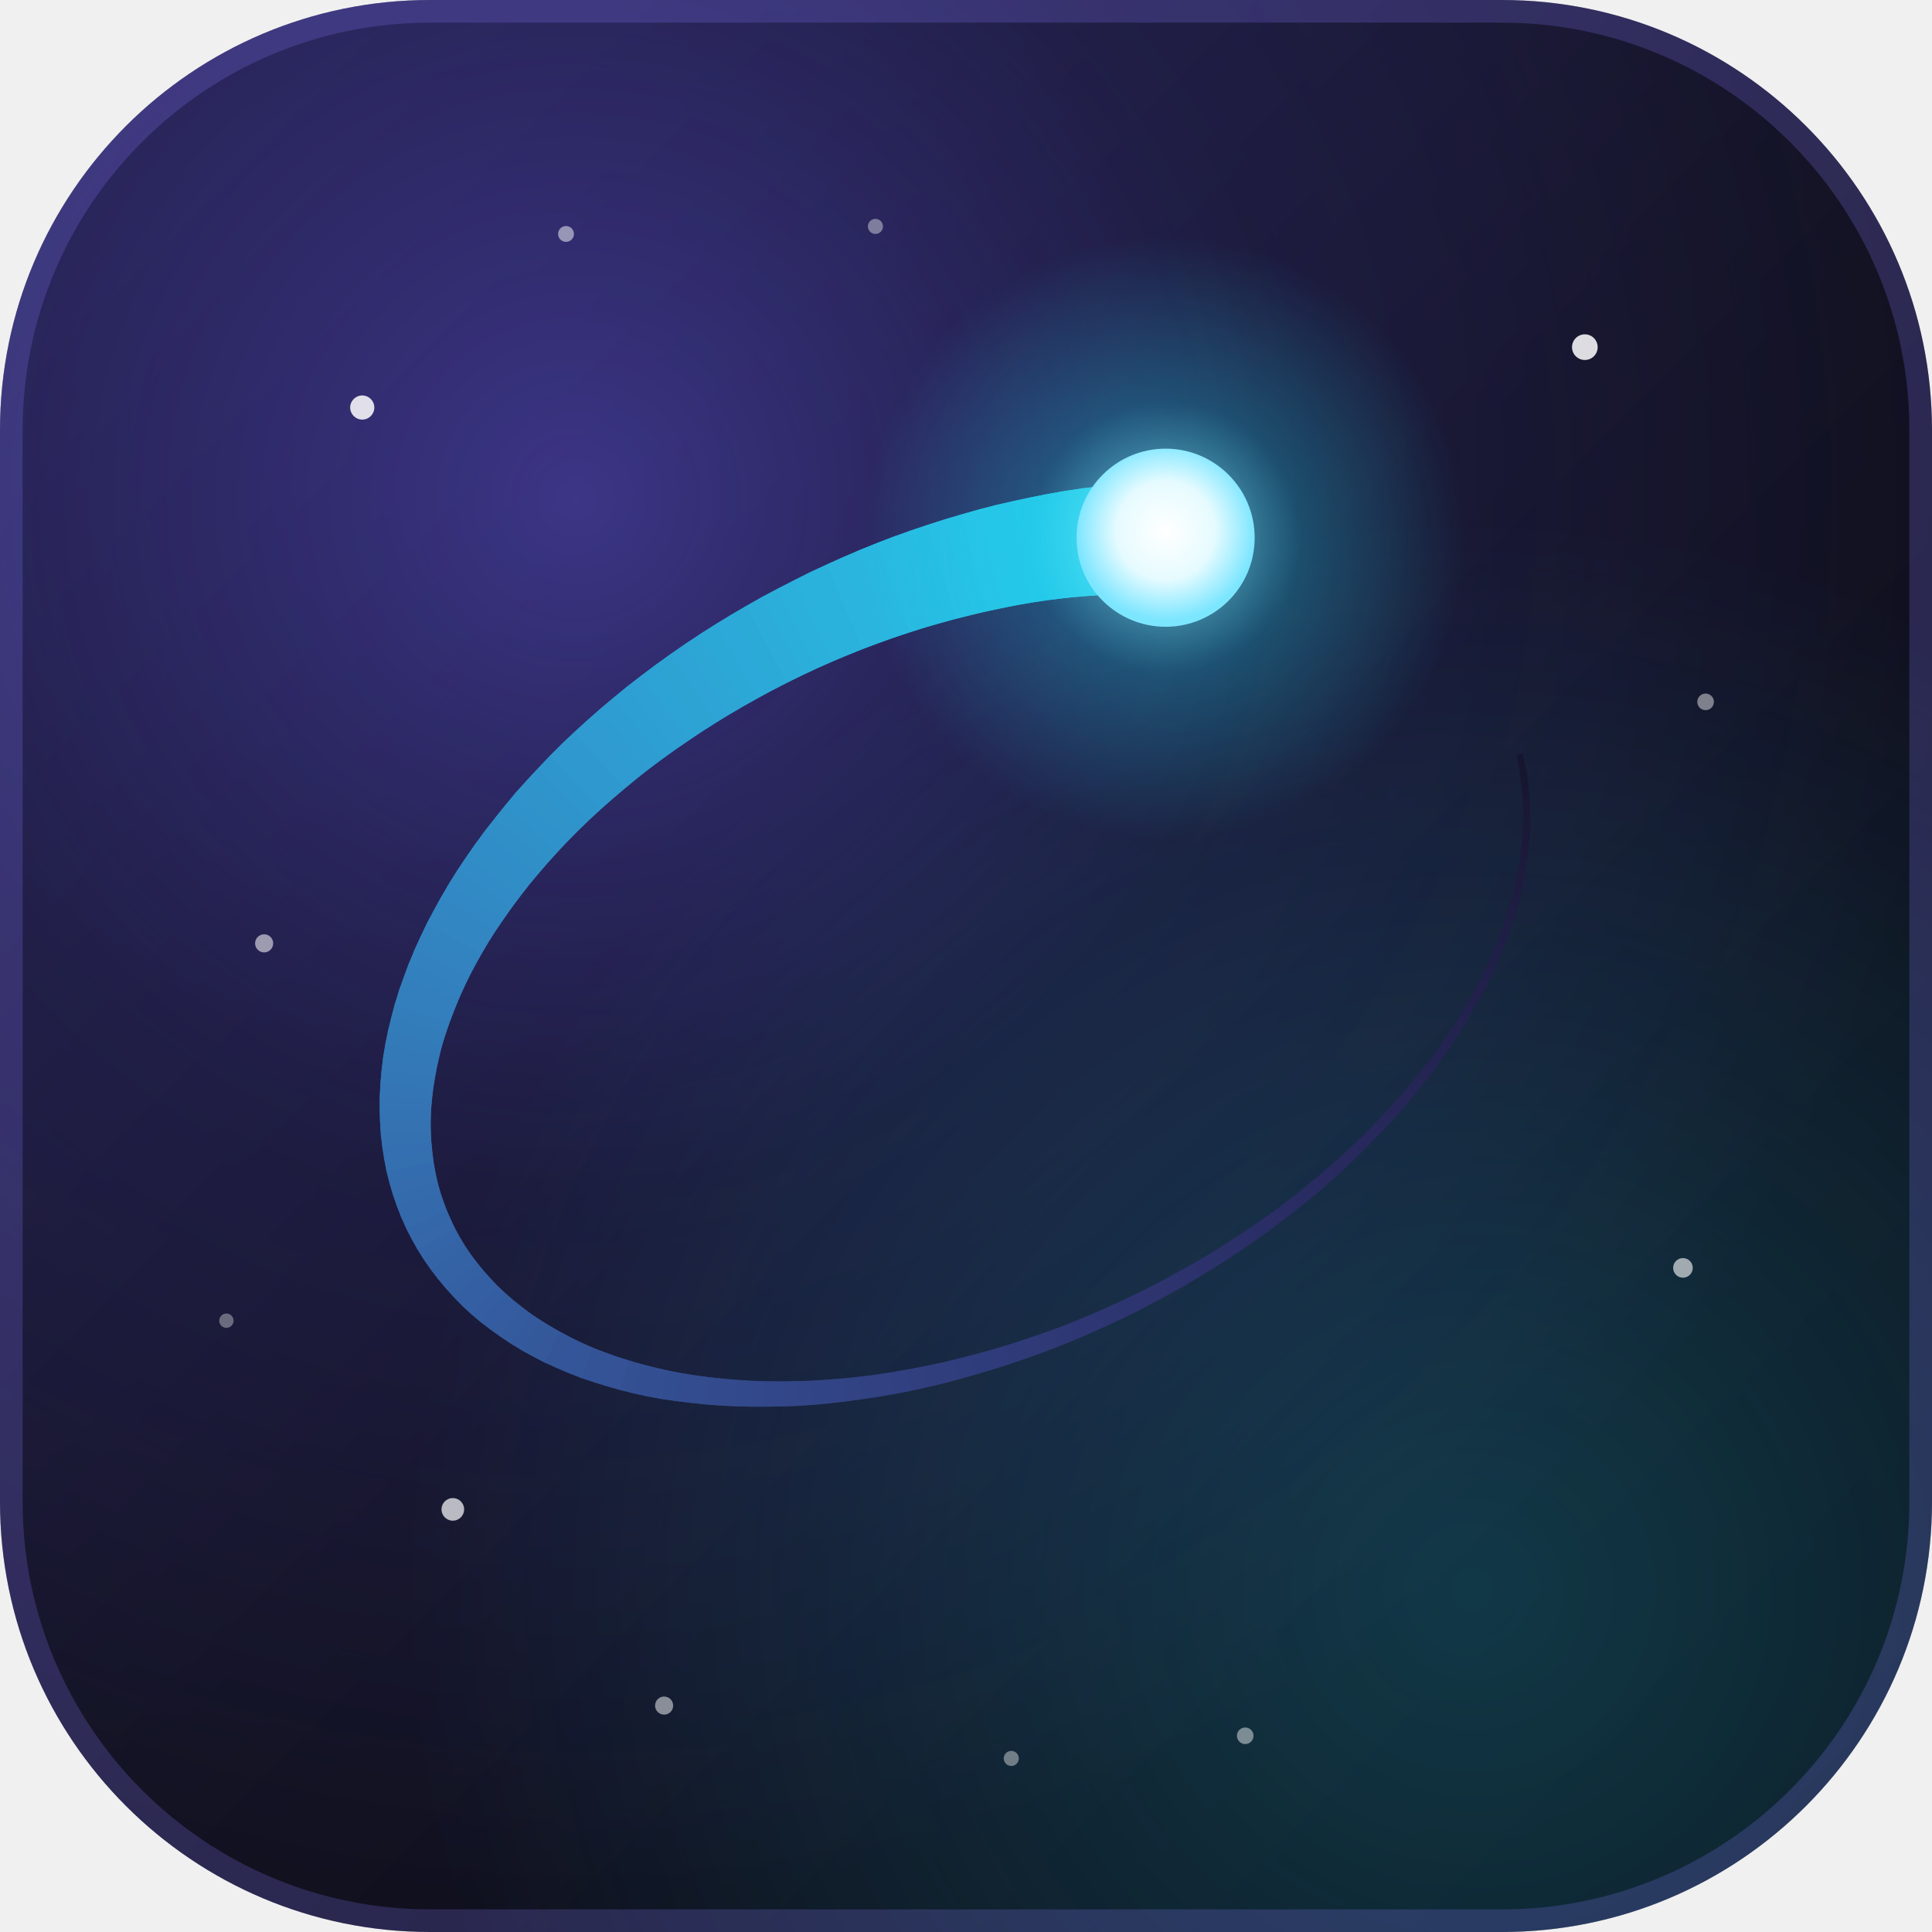
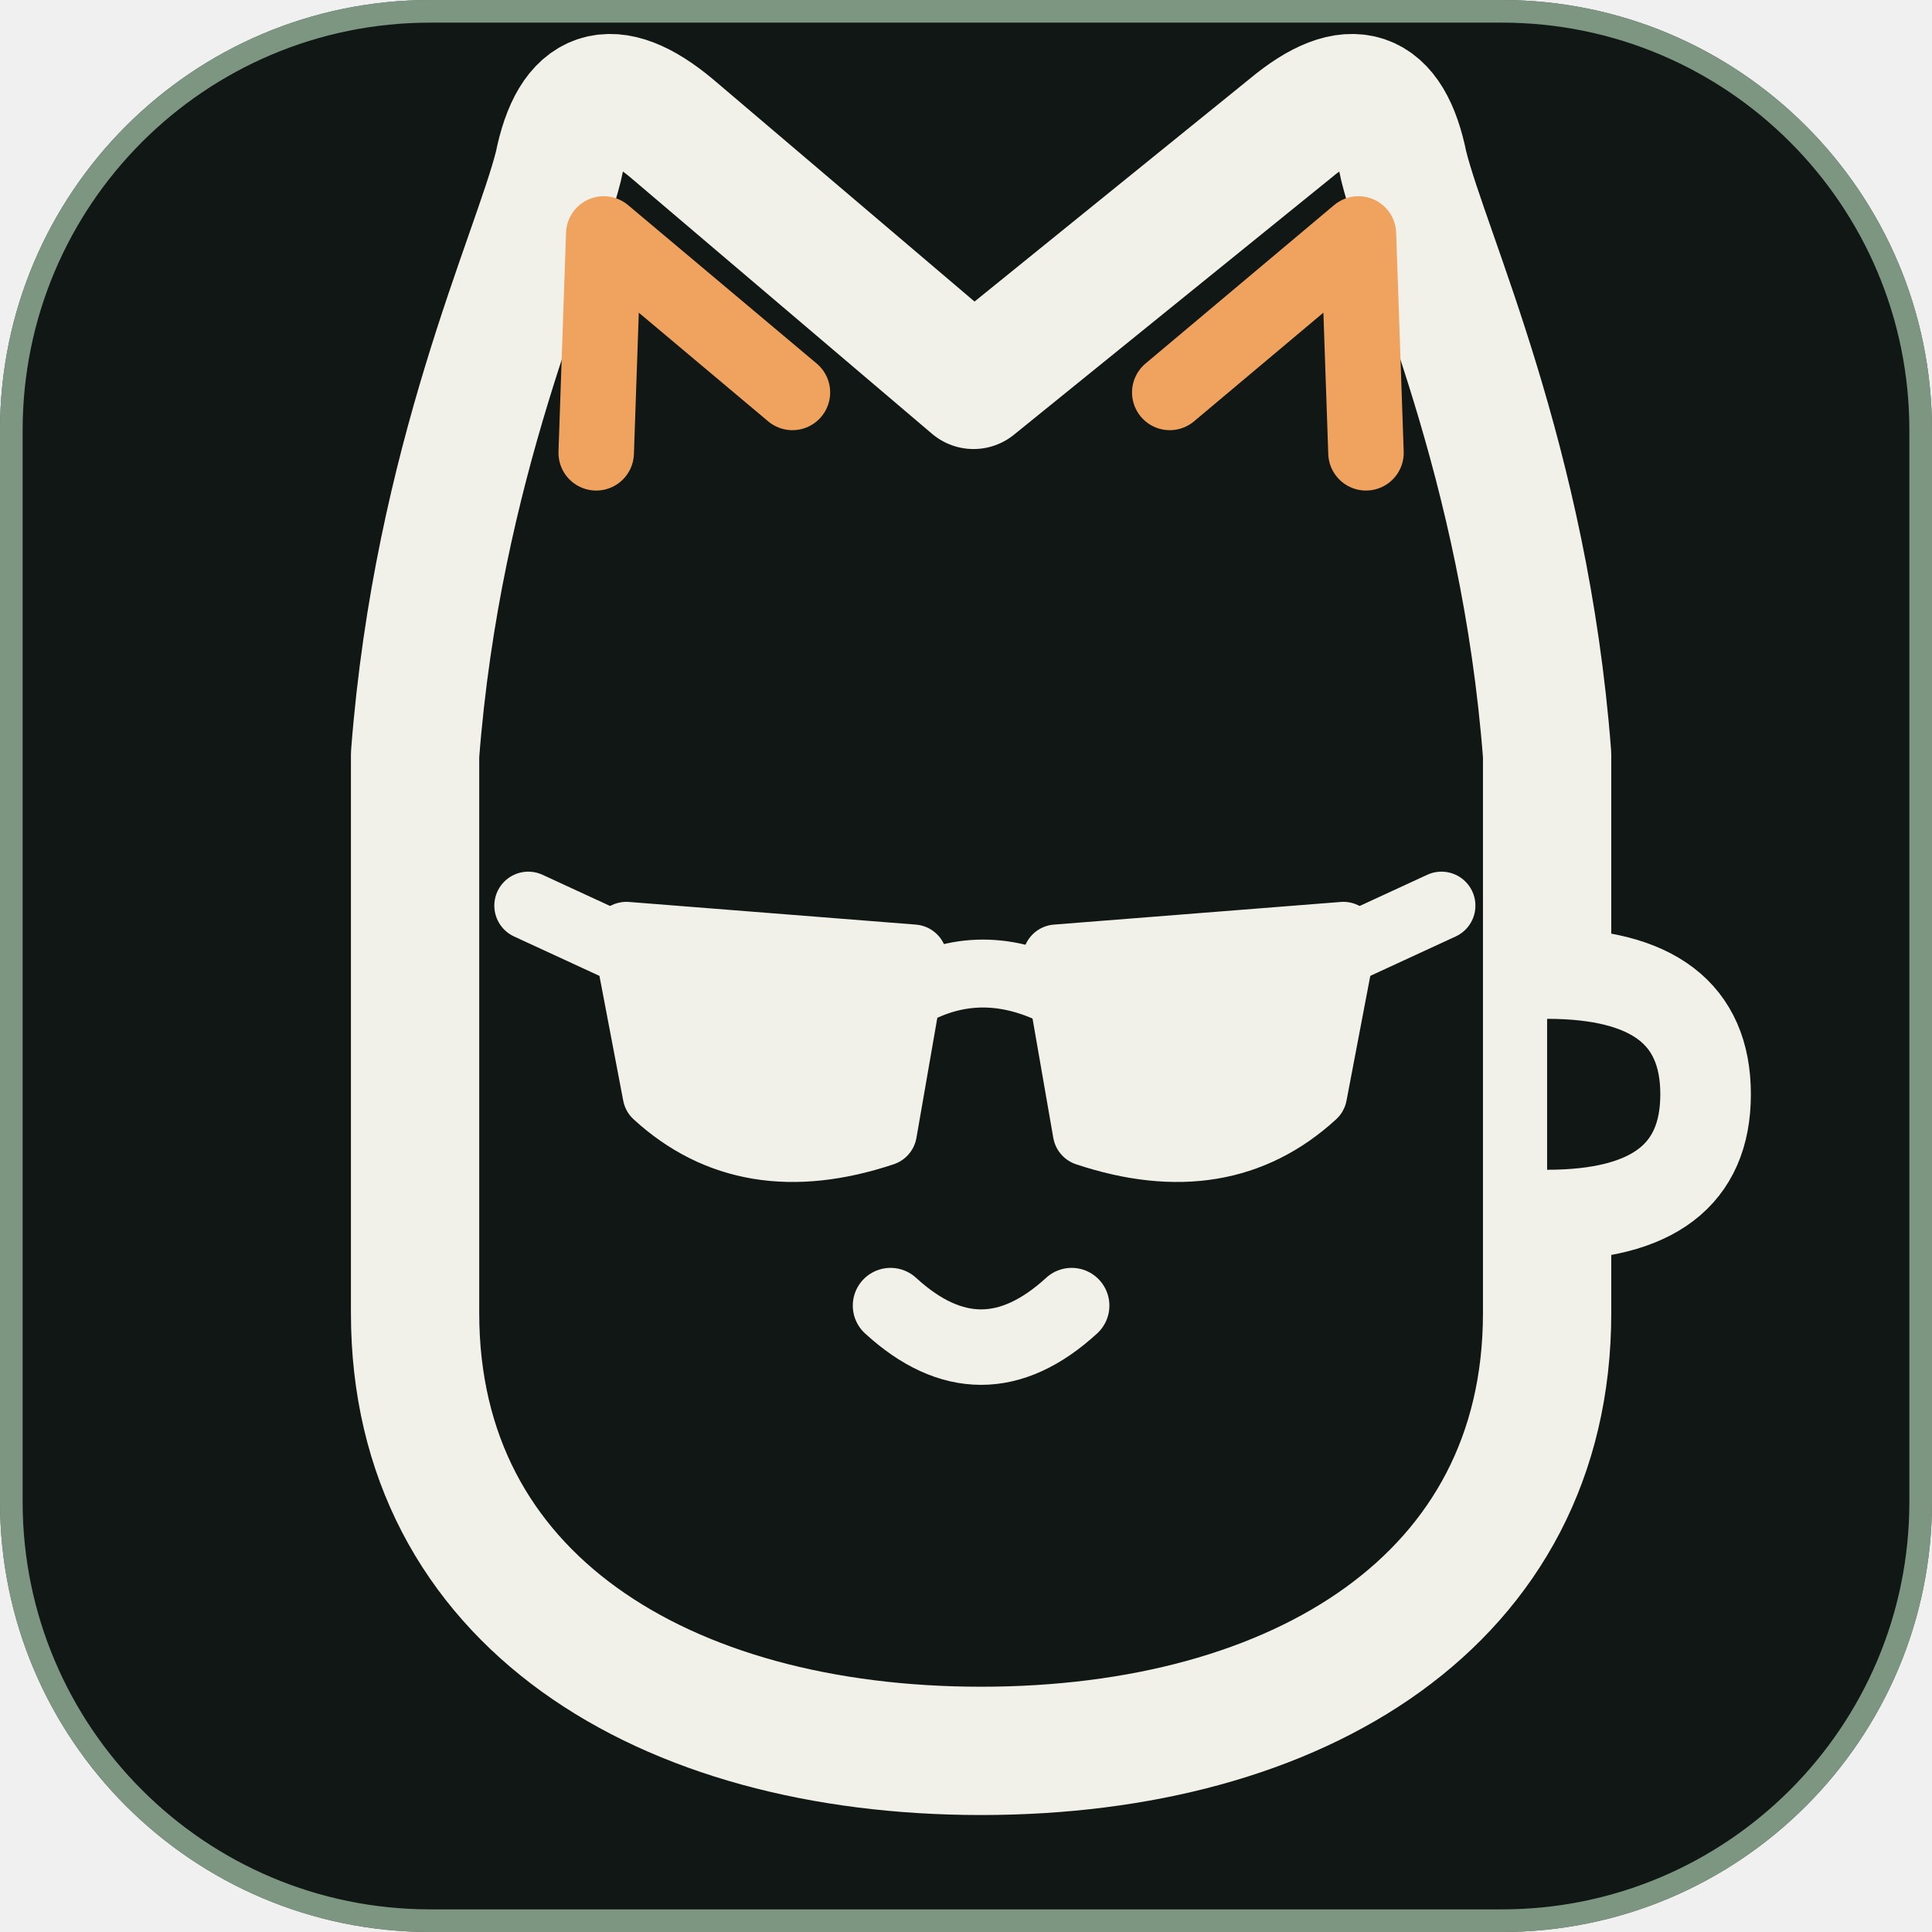
<svg xmlns="http://www.w3.org/2000/svg" width="64" height="64" viewBox="0 0 512 512">
  <defs>
-     <linearGradient id="space" x1="0" y1="0" x2="1" y2="1">
-       <stop offset="0" stop-color="#221f45" />
-       <stop offset="0.5" stop-color="#121222" />
-       <stop offset="1" stop-color="#090911" />
-     </linearGradient>
-     <radialGradient id="nebula" cx="0.3" cy="0.26" r="0.72">
-       <stop offset="0" stop-color="#6d5efc" stop-opacity="0.42" />
-       <stop offset="0.5" stop-color="#4c46c8" stop-opacity="0.14" />
-       <stop offset="1" stop-color="#6d5efc" stop-opacity="0" />
-     </radialGradient>
-     <radialGradient id="nebula2" cx="0.76" cy="0.82" r="0.55">
-       <stop offset="0" stop-color="#22d3ee" stop-opacity="0.22" />
-       <stop offset="1" stop-color="#22d3ee" stop-opacity="0" />
-     </radialGradient>
-     <radialGradient id="bloom" cx="0.5" cy="0.5" r="0.5">
-       <stop offset="0" stop-color="#a9f3ff" stop-opacity="0.85" />
-       <stop offset="0.45" stop-color="#22d3ee" stop-opacity="0.28" />
-       <stop offset="1" stop-color="#22d3ee" stop-opacity="0" />
-     </radialGradient>
-     <radialGradient id="core" cx="0.5" cy="0.46" r="0.5">
-       <stop offset="0" stop-color="#ffffff" />
-       <stop offset="0.55" stop-color="#e6fbff" />
-       <stop offset="1" stop-color="#7de6ff" />
-     </radialGradient>
    <clipPath id="squircle">
      <rect x="0" y="0" width="512" height="512" rx="114" ry="114" />
    </clipPath>
  </defs>
  <g clip-path="url(#squircle)">
-     <rect width="512" height="512" fill="url(#space)" />
-     <rect width="512" height="512" fill="url(#nebula)" />
-     <rect width="512" height="512" fill="url(#nebula2)" />
-     <circle cx="96" cy="108" r="3.2" fill="#ffffff" opacity="0.85" />
-     <circle cx="150" cy="62" r="2.1" fill="#ffffff" opacity="0.5" />
-     <circle cx="420" cy="92" r="3.4" fill="#ffffff" opacity="0.85" />
-     <circle cx="452" cy="186" r="2.2" fill="#ffffff" opacity="0.45" />
-     <circle cx="70" cy="250" r="2.4" fill="#ffffff" opacity="0.55" />
-     <circle cx="446" cy="336" r="2.6" fill="#ffffff" opacity="0.6" />
-     <circle cx="120" cy="400" r="3" fill="#ffffff" opacity="0.7" />
-     <circle cx="330" cy="460" r="2.2" fill="#ffffff" opacity="0.45" />
-     <circle cx="232" cy="60" r="2" fill="#ffffff" opacity="0.4" />
-     <circle cx="60" cy="350" r="1.9" fill="#ffffff" opacity="0.35" />
-     <circle cx="268" cy="466" r="2" fill="#ffffff" opacity="0.4" />
-     <circle cx="176" cy="452" r="2.4" fill="#ffffff" opacity="0.5" />
-     <g fill="none">
-       <path d="M401.9 200.1L403.0 205.9L404.7 205.6L403.6 199.7Z" fill="#16152e" />
-       <path d="M402.5 203.0L403.3 208.8L405.1 208.6L404.2 202.6Z" fill="#171630" />
-       <path d="M403.0 205.9L403.6 211.8L405.4 211.7L404.7 205.6Z" fill="#171631" />
-       <path d="M403.3 208.8L403.7 214.8L405.5 214.8L405.1 208.6Z" fill="#181733" />
-       <path d="M403.6 211.8L403.7 217.9L405.5 217.9L405.4 211.7Z" fill="#191835" />
-       <path d="M403.7 214.8L403.6 221.0L405.4 221.1L405.5 214.8Z" fill="#191837" />
-       <path d="M403.7 217.9L403.3 224.1L405.2 224.3L405.5 217.9Z" fill="#1a1938" />
-       <path d="M403.6 221.0L402.9 227.2L404.8 227.5L405.4 221.1Z" fill="#1b193a" />
-       <path d="M403.3 224.1L402.4 230.4L404.3 230.7L405.2 224.3Z" fill="#1b1a3b" />
-       <path d="M402.9 227.2L401.8 233.6L403.7 234.0L404.8 227.5Z" fill="#1c1b3d" />
-       <path d="M402.4 230.4L401.0 236.8L402.9 237.3L404.3 230.7Z" fill="#1d1b3e" />
-       <path d="M401.8 233.6L400.1 240.0L402.0 240.6L403.7 234.0Z" fill="#1d1c40" />
-       <path d="M401.0 236.8L399.1 243.3L401.1 243.9L402.9 237.3Z" fill="#1e1c41" />
-       <path d="M400.1 240.0L398.0 246.5L399.9 247.2L402.0 240.6Z" fill="#1e1d43" />
-       <path d="M399.1 243.3L396.8 249.8L398.7 250.5L401.1 243.9Z" fill="#1f1e44" />
-       <path d="M398.0 246.5L395.4 253.0L397.3 253.9L399.9 247.2Z" fill="#1f1e46" />
-       <path d="M396.8 249.8L393.9 256.3L395.9 257.2L398.7 250.5Z" fill="#201f47" />
-       <path d="M395.4 253.0L392.3 259.6L394.3 260.5L397.3 253.9Z" fill="#201f48" />
-       <path d="M393.9 256.3L390.6 262.8L392.6 263.9L395.9 257.2Z" fill="#21204a" />
-       <path d="M392.3 259.6L388.8 266.1L390.7 267.2L394.3 260.5Z" fill="#22214b" />
-       <path d="M390.6 262.8L386.8 269.3L388.8 270.5L392.6 263.9Z" fill="#22214c" />
-       <path d="M388.8 266.1L384.8 272.6L386.8 273.8L390.7 267.2Z" fill="#22224e" />
-       <path d="M386.8 269.3L382.6 275.8L384.6 277.1L388.8 270.5Z" fill="#23234f" />
-       <path d="M384.8 272.6L380.3 279.0L382.3 280.4L386.8 273.8Z" fill="#232350" />
-       <path d="M382.6 275.8L378.0 282.1L380.0 283.7L384.6 277.1Z" fill="#242452" />
-       <path d="M380.3 279.0L375.5 285.3L377.5 286.9L382.3 280.4Z" fill="#242453" />
-       <path d="M378.0 282.1L372.9 288.4L374.9 290.1L380.0 283.7Z" fill="#252554" />
-       <path d="M375.5 285.3L370.2 291.5L372.2 293.3L377.5 286.9Z" fill="#252656" />
-       <path d="M372.9 288.4L367.4 294.6L369.4 296.4L374.9 290.1Z" fill="#262657" />
-       <path d="M370.2 291.5L364.5 297.6L366.6 299.6L372.2 293.3Z" fill="#262758" />
-       <path d="M367.4 294.6L361.6 300.6L363.6 302.6L369.4 296.4Z" fill="#26285a" />
-       <path d="M364.5 297.6L358.5 303.6L360.5 305.7L366.6 299.6Z" fill="#27285b" />
-       <path d="M361.6 300.6L355.4 306.5L357.4 308.7L363.6 302.6Z" fill="#27295c" />
-       <path d="M358.5 303.6L352.1 309.4L354.2 311.7L360.5 305.7Z" fill="#282a5d" />
-       <path d="M355.4 306.5L348.8 312.2L350.9 314.6L357.4 308.7Z" fill="#282a5e" />
-       <path d="M352.1 309.4L345.4 315.0L347.5 317.4L354.2 311.7Z" fill="#292b60" />
-       <path d="M348.8 312.2L342.0 317.7L344.0 320.3L350.9 314.6Z" fill="#292c61" />
-       <path d="M345.4 315.0L338.4 320.4L340.4 323.0L347.5 317.4Z" fill="#292c62" />
-       <path d="M342.0 317.7L334.8 323.0L336.8 325.8L344.0 320.3Z" fill="#2a2d63" />
-       <path d="M338.4 320.4L331.2 325.5L333.1 328.4L340.4 323.0Z" fill="#2a2e65" />
-       <path d="M334.8 323.0L327.4 328.0L329.4 331.0L336.8 325.8Z" fill="#2a2e66" />
-       <path d="M331.2 325.5L323.6 330.5L325.6 333.5L333.1 328.4Z" fill="#2b2f67" />
-       <path d="M327.4 328.0L319.8 332.8L321.7 336.0L329.4 331.0Z" fill="#2b3068" />
-       <path d="M323.6 330.5L315.8 335.1L317.8 338.4L325.6 333.5Z" fill="#2b3169" />
-       <path d="M319.8 332.8L311.9 337.3L313.8 340.8L321.7 336.0Z" fill="#2c316b" />
-       <path d="M315.8 335.1L307.9 339.5L309.8 343.0L317.8 338.4Z" fill="#2c326c" />
-       <path d="M311.9 337.3L303.8 341.6L305.7 345.2L313.8 340.8Z" fill="#2c336d" />
-       <path d="M307.9 339.5L299.7 343.6L301.6 347.4L309.8 343.0Z" fill="#2d346e" />
-       <path d="M303.8 341.6L295.6 345.5L297.4 349.4L305.7 345.2Z" fill="#2d346f" />
-       <path d="M299.7 343.6L291.5 347.4L293.2 351.4L301.6 347.4Z" fill="#2d3570" />
-       <path d="M295.6 345.5L287.3 349.2L289.0 353.3L297.4 349.4Z" fill="#2d3671" />
-       <path d="M291.5 347.4L283.1 350.9L284.8 355.1L293.2 351.4Z" fill="#2e3673" />
-       <path d="M287.3 349.2L278.8 352.5L280.5 356.8L289.0 353.3Z" fill="#2e3774" />
-       <path d="M283.1 350.9L274.6 354.0L276.2 358.5L284.8 355.1Z" fill="#2e3875" />
-       <path d="M278.8 352.5L270.3 355.4L271.9 360.0L280.5 356.8Z" fill="#2f3976" />
-       <path d="M274.6 354.0L266.0 356.8L267.5 361.5L276.2 358.5Z" fill="#2f3a77" />
-       <path d="M270.3 355.4L261.7 358.1L263.2 362.9L271.9 360.0Z" fill="#2f3a78" />
-       <path d="M266.0 356.8L257.4 359.2L258.8 364.2L267.5 361.5Z" fill="#2f3b7a" />
-       <path d="M261.7 358.1L253.2 360.3L254.5 365.4L263.2 362.9Z" fill="#2f3c7b" />
-       <path d="M257.4 359.2L248.9 361.3L250.1 366.6L258.8 364.2Z" fill="#303d7c" />
-       <path d="M253.2 360.3L244.6 362.2L245.8 367.6L254.5 365.4Z" fill="#303e7d" />
-       <path d="M248.9 361.3L240.3 363.0L241.4 368.6L250.1 366.6Z" fill="#303e7e" />
-       <path d="M244.6 362.2L236.1 363.7L237.1 369.4L245.8 367.6Z" fill="#313f7f" />
-       <path d="M240.3 363.0L231.9 364.4L232.7 370.2L241.4 368.6Z" fill="#304080" />
-       <path d="M236.1 363.7L227.7 364.9L228.4 370.8L237.1 369.4Z" fill="#314181" />
-       <path d="M231.9 364.4L223.5 365.3L224.1 371.4L232.7 370.2Z" fill="#314282" />
-       <path d="M227.7 364.9L219.3 365.7L219.9 371.9L228.4 370.8Z" fill="#314383" />
-       <path d="M223.5 365.3L215.2 365.9L215.6 372.3L224.1 371.4Z" fill="#324485" />
-       <path d="M219.3 365.7L211.1 366.1L211.4 372.6L219.9 371.9Z" fill="#314586" />
-       <path d="M215.2 365.9L207.1 366.1L207.2 372.7L215.6 372.3Z" fill="#324587" />
-       <path d="M211.1 366.1L203.1 366.1L203.1 372.8L211.4 372.6Z" fill="#324688" />
-       <path d="M207.1 366.1L199.2 366.0L199.0 372.8L207.2 372.7Z" fill="#324789" />
-       <path d="M203.1 366.1L195.3 365.7L194.9 372.7L203.1 372.8Z" fill="#32488a" />
-       <path d="M199.2 366.0L191.5 365.4L190.9 372.5L199.0 372.8Z" fill="#32498b" />
-       <path d="M195.3 365.7L187.7 365.0L187.0 372.2L194.9 372.7Z" fill="#334a8c" />
-       <path d="M191.5 365.4L184.0 364.5L183.1 371.8L190.9 372.5Z" fill="#334b8d" />
-       <path d="M187.7 365.0L180.4 363.9L179.2 371.3L187.0 372.2Z" fill="#334c8e" />
-       <path d="M184.0 364.5L176.8 363.2L175.4 370.8L183.1 371.8Z" fill="#334c8f" />
-       <path d="M180.4 363.9L173.3 362.4L171.7 370.1L179.2 371.3Z" fill="#334e90" />
-       <path d="M176.8 363.2L169.9 361.5L168.0 369.3L175.4 370.8Z" fill="#334f91" />
-       <path d="M173.3 362.4L166.6 360.6L164.4 368.4L171.7 370.1Z" fill="#334f92" />
-       <path d="M169.9 361.5L163.4 359.5L160.9 367.4L168.0 369.3Z" fill="#335093" />
-       <path d="M166.6 360.6L160.2 358.4L157.4 366.3L164.4 368.4Z" fill="#345295" />
-       <path d="M163.4 359.5L157.1 357.2L154.0 365.2L160.9 367.4Z" fill="#345296" />
-       <path d="M160.2 358.4L154.1 355.9L150.7 363.9L157.4 366.3Z" fill="#345397" />
-       <path d="M157.1 357.2L151.3 354.5L147.5 362.5L154.0 365.2Z" fill="#345598" />
-       <path d="M154.1 355.9L148.5 353.0L144.3 361.1L150.7 363.9Z" fill="#345599" />
-       <path d="M151.3 354.5L145.8 351.5L141.3 359.5L147.5 362.5Z" fill="#345699" />
-       <path d="M148.5 353.0L143.2 349.9L138.3 357.9L144.3 361.1Z" fill="#34589a" />
-       <path d="M145.8 351.5L140.7 348.2L135.4 356.1L141.3 359.5Z" fill="#34599b" />
-       <path d="M143.2 349.9L138.3 346.5L132.7 354.3L138.3 357.9Z" fill="#34599d" />
-       <path d="M140.7 348.2L136.1 344.6L130.0 352.4L135.4 356.1Z" fill="#345b9e" />
-       <path d="M138.3 346.5L133.9 342.8L127.4 350.4L132.7 354.3Z" fill="#345c9f" />
-       <path d="M136.1 344.6L131.8 340.8L124.9 348.3L130.0 352.4Z" fill="#345ca0" />
-       <path d="M133.9 342.8L129.9 338.8L122.5 346.1L127.4 350.4Z" fill="#345ea1" />
-       <path d="M131.8 340.8L128.1 336.7L120.3 343.8L124.9 348.3Z" fill="#345fa2" />
-       <path d="M129.9 338.8L126.3 334.6L118.1 341.4L122.5 346.1Z" fill="#3460a3" />
-       <path d="M128.1 336.7L124.7 332.4L116.1 339.0L120.3 343.8Z" fill="#3461a4" />
-       <path d="M126.3 334.6L123.2 330.2L114.1 336.4L118.1 341.4Z" fill="#3562a5" />
-       <path d="M124.7 332.4L121.8 327.9L112.3 333.8L116.1 339.0Z" fill="#3463a5" />
-       <path d="M123.2 330.2L120.6 325.6L110.6 331.1L114.1 336.4Z" fill="#3564a6" />
-       <path d="M121.8 327.9L119.4 323.2L109.1 328.4L112.3 333.8Z" fill="#3465a8" />
-       <path d="M120.6 325.6L118.4 320.8L107.6 325.5L110.6 331.1Z" fill="#3567a9" />
-       <path d="M119.4 323.2L117.4 318.3L106.3 322.6L109.1 328.4Z" fill="#3467aa" />
-       <path d="M118.4 320.8L116.6 315.8L105.2 319.7L107.6 325.5Z" fill="#3469ab" />
-       <path d="M117.4 318.3L115.9 313.2L104.1 316.6L106.3 322.6Z" fill="#346aac" />
-       <path d="M116.6 315.8L115.3 310.6L103.2 313.5L105.2 319.7Z" fill="#346bad" />
-       <path d="M115.9 313.2L114.9 308.0L102.4 310.4L104.1 316.6Z" fill="#346cae" />
-       <path d="M115.3 310.6L114.5 305.3L101.8 307.2L103.2 313.5Z" fill="#346daf" />
-       <path d="M114.9 308.0L114.3 302.6L101.3 303.9L102.4 310.4Z" fill="#346fb0" />
-       <path d="M114.5 305.3L114.1 299.8L100.9 300.7L101.8 307.2Z" fill="#346fb1" />
-       <path d="M114.3 302.6L114.1 297.1L100.7 297.3L101.3 303.9Z" fill="#3471b1" />
-       <path d="M114.1 299.8L114.2 294.2L100.6 294.0L100.9 300.7Z" fill="#3472b2" />
-       <path d="M114.1 297.1L114.4 291.4L100.6 290.6L100.7 297.3Z" fill="#3473b3" />
-       <path d="M114.2 294.2L114.8 288.5L100.8 287.1L100.6 294.0Z" fill="#3474b4" />
-       <path d="M114.4 291.4L115.2 285.6L101.1 283.7L100.6 290.6Z" fill="#3475b5" />
-       <path d="M114.8 288.5L115.8 282.7L101.5 280.2L100.8 287.1Z" fill="#3377b6" />
-       <path d="M115.2 285.6L116.4 279.7L102.1 276.7L101.1 283.7Z" fill="#3478b7" />
-       <path d="M115.8 282.7L117.2 276.8L102.8 273.2L101.5 280.2Z" fill="#3379b8" />
-       <path d="M116.4 279.7L118.1 273.8L103.7 269.6L102.1 276.7Z" fill="#337ab9" />
-       <path d="M117.2 276.8L119.2 270.8L104.6 266.1L102.8 273.2Z" fill="#337cba" />
-       <path d="M118.1 273.8L120.3 267.8L105.7 262.5L103.7 269.6Z" fill="#337dbb" />
-       <path d="M119.2 270.8L121.6 264.7L107.0 259.0L104.6 266.1Z" fill="#337ebc" />
-       <path d="M120.3 267.8L122.9 261.7L108.3 255.4L105.7 262.5Z" fill="#337fbd" />
-       <path d="M121.6 264.7L124.4 258.6L109.8 251.8L107.0 259.0Z" fill="#3281be" />
-       <path d="M122.9 261.7L126.0 255.6L111.4 248.3L108.3 255.4Z" fill="#3382bf" />
-       <path d="M124.4 258.6L127.7 252.6L113.1 244.7L109.8 251.8Z" fill="#3283c0" />
-       <path d="M126.0 255.6L129.5 249.5L115.0 241.2L111.4 248.3Z" fill="#3284c1" />
-       <path d="M127.7 252.6L131.4 246.5L116.9 237.7L113.1 244.7Z" fill="#3286c2" />
-       <path d="M129.5 249.5L133.5 243.5L119.0 234.1L115.0 241.2Z" fill="#3287c3" />
-       <path d="M131.4 246.5L135.6 240.5L121.2 230.6L116.9 237.7Z" fill="#3188c4" />
-       <path d="M133.5 243.5L137.8 237.5L123.5 227.2L119.0 234.1Z" fill="#328ac5" />
-       <path d="M135.6 240.5L140.2 234.5L125.9 223.7L121.2 230.6Z" fill="#318bc6" />
-       <path d="M137.8 237.5L142.6 231.5L128.4 220.3L123.5 227.2Z" fill="#318dc6" />
-       <path d="M140.2 234.5L145.2 228.6L131.1 216.9L125.9 223.7Z" fill="#318dc7" />
-       <path d="M142.6 231.5L147.8 225.7L133.8 213.5L128.4 220.3Z" fill="#318fc8" />
-       <path d="M145.2 228.6L150.5 222.8L136.6 210.1L131.1 216.9Z" fill="#3091c9" />
-       <path d="M147.8 225.7L153.3 220.0L139.6 206.8L133.8 213.5Z" fill="#3092ca" />
-       <path d="M150.5 222.8L156.2 217.2L142.6 203.6L136.6 210.1Z" fill="#3094cb" />
-       <path d="M153.3 220.0L159.2 214.4L145.7 200.3L139.6 206.8Z" fill="#3094cc" />
-       <path d="M156.2 217.2L162.3 211.7L148.9 197.1L142.6 203.6Z" fill="#2f96cd" />
-       <path d="M159.2 214.4L165.5 209.0L152.2 194.0L145.7 200.3Z" fill="#2f98ce" />
-       <path d="M162.3 211.7L168.7 206.3L155.6 190.9L148.9 197.1Z" fill="#2f99cf" />
-       <path d="M165.5 209.0L172.0 203.7L159.1 187.8L152.2 194.0Z" fill="#2f9bd0" />
-       <path d="M168.7 206.3L175.4 201.2L162.6 184.9L155.6 190.9Z" fill="#2e9cd0" />
-       <path d="M172.0 203.7L178.9 198.7L166.2 181.9L159.1 187.8Z" fill="#2e9dd1" />
-       <path d="M175.4 201.2L182.4 196.2L170.0 179.0L162.6 184.9Z" fill="#2e9fd2" />
-       <path d="M178.9 198.7L186.0 193.9L173.7 176.2L166.2 181.9Z" fill="#2ea0d3" />
-       <path d="M182.4 196.2L189.6 191.5L177.6 173.4L170.0 179.0Z" fill="#2da2d4" />
-       <path d="M186.0 193.9L193.3 189.3L181.5 170.7L173.7 176.2Z" fill="#2da3d4" />
-       <path d="M189.6 191.5L197.1 187.1L185.4 168.1L177.6 173.4Z" fill="#2da4d5" />
-       <path d="M193.3 189.3L200.9 184.9L189.5 165.5L181.5 170.7Z" fill="#2da6d6" />
-       <path d="M197.1 187.1L204.7 182.9L193.6 163.0L185.4 168.1Z" fill="#2ca8d7" />
-       <path d="M200.9 184.9L208.6 180.9L197.7 160.6L189.5 165.5Z" fill="#2ca9d8" />
-       <path d="M204.7 182.9L212.6 178.9L201.9 158.2L193.6 163.0Z" fill="#2baad8" />
-       <path d="M208.6 180.9L216.5 177.1L206.1 156.0L197.7 160.6Z" fill="#2cacd9" />
-       <path d="M212.6 178.9L220.5 175.3L210.4 153.8L201.9 158.2Z" fill="#2baeda" />
-       <path d="M216.5 177.1L224.6 173.6L214.7 151.6L206.1 156.0Z" fill="#2bafdb" />
-       <path d="M220.5 175.3L228.6 172.0L219.1 149.6L210.4 153.8Z" fill="#2ab1dc" />
-       <path d="M224.6 173.6L232.7 170.4L223.5 147.6L214.7 151.6Z" fill="#2ab2dd" />
-       <path d="M228.6 172.0L236.8 169.0L227.9 145.7L219.1 149.6Z" fill="#2ab4de" />
-       <path d="M232.7 170.4L240.9 167.6L232.4 143.9L223.5 147.6Z" fill="#2ab5df" />
-       <path d="M236.8 169.0L245.0 166.3L236.8 142.2L227.9 145.7Z" fill="#29b7e0" />
-       <path d="M240.9 167.6L249.1 165.1L241.3 140.6L232.4 143.9Z" fill="#29b9e1" />
-       <path d="M245.0 166.3L253.3 164.0L245.8 139.1L236.8 142.2Z" fill="#28bae1" />
-       <path d="M249.1 165.1L257.4 162.9L250.4 137.6L241.3 140.6Z" fill="#27bbe2" />
-       <path d="M253.3 164.0L261.5 162.0L254.9 136.3L245.8 139.1Z" fill="#28bde3" />
-       <path d="M257.4 162.9L265.6 161.1L259.4 135.0L250.4 137.6Z" fill="#27bfe4" />
-       <path d="M261.5 162.0L269.7 160.3L264.0 133.8L254.9 136.3Z" fill="#27c1e5" />
-       <path d="M265.6 161.1L273.7 159.6L268.5 132.8L259.4 135.0Z" fill="#26c3e6" />
-       <path d="M269.7 160.3L277.8 159.0L273.1 131.8L264.0 133.8Z" fill="#26c3e7" />
-       <path d="M273.7 159.6L281.8 158.5L277.6 130.9L268.5 132.8Z" fill="#25c5e8" />
-       <path d="M277.8 159.0L285.8 158.1L282.1 130.1L273.1 131.8Z" fill="#25c7e8" />
-       <path d="M281.8 158.5L289.7 157.8L286.7 129.4L277.6 130.9Z" fill="#24c9e9" />
-       <path d="M285.8 158.1L293.6 157.6L291.2 128.9L282.1 130.1Z" fill="#25cbea" />
-       <path d="M289.7 157.8L297.5 157.4L295.7 128.4L286.7 129.4Z" fill="#24cdea" />
-       <path d="M293.6 157.6L301.3 157.4L300.1 128.0L291.2 128.9Z" fill="#24cdeb" />
-       <path d="M297.5 157.4L305.1 157.4L304.6 127.7L295.7 128.4Z" fill="#23cfec" />
-       <path d="M301.3 157.4L308.8 157.5L309.0 127.5L300.1 128.0Z" fill="#23d1ed" />
-       <path d="M305.1 157.4L308.8 157.5L309.0 127.5L304.6 127.7Z" fill="#22d3ee" />
-       <circle cx="308.9" cy="142.5" r="15.0" fill="#22d3ee" />
+     <rect width="512" height="512" fill="#101714" />
+     <g data-part="mini-nekko" transform="scale(20)" fill="none">
+       <path d="M 5.5 10 C 5.8 6.1 7.1 3.4 7.4 2.2 Q 7.7 0.7 8.9 1.7 L 12.9 5.1 L 17.1 1.7 Q 18.3 0.7 18.6 2.2 C 18.9 3.4 20.2 6.1 20.5 10 L 20.5 17.4 C 20.5 21.2 17.2 23.2 13 23.2 C 8.8 23.2 5.5 21.2 5.5 17.4 Z" fill="#101714" stroke="#f2f1e9" stroke-width="1.7" stroke-linejoin="round" />
+       <path data-part="inner-ears" d="M 7.9 6 L 8 3.1 L 10.5 5.2 M 15.5 5.2 L 18 3.1 L 18.1 6" stroke="#f0a35e" stroke-width="1" stroke-linecap="round" stroke-linejoin="round" fill="none" />
+       <g data-mascot-accessory="sunglasses" fill="#f2f1e9" stroke="#f2f1e9" stroke-width="0.9" stroke-linejoin="round" stroke-linecap="round">
+         <path d="M 8.3 12.4 L 12.1 12.7 L 11.7 15 Q 9.9 15.6 8.7 14.5 Z M 14 12.7 L 17.8 12.4 L 17.4 14.5 Q 16.2 15.6 14.4 15 Z" />
+         <path d="M 12 13.2 Q 13 12.6 14.1 13.2 M 8.3 12.6 L 7 12 M 17.8 12.6 L 19.1 12" fill="none" />
+       </g>
+       <path data-mascot-accessory="earpiece" d="M 20.5 12.9 Q 22.6 12.9 22.6 14.5 Q 22.6 16.1 20.5 16.1" fill="#101714" stroke="#f2f1e9" stroke-width="1.2" stroke-linecap="round" />
+       <path data-part="mouth" d="M 11.8 17.3 q 1.2 1.1 2.4 0" stroke="#f2f1e9" stroke-width="1" stroke-linecap="round" fill="none" />
    </g>
-     <circle cx="308.9" cy="142.5" r="79.8" fill="url(#bloom)" />
-     <circle cx="308.9" cy="142.5" r="23.6" fill="url(#core)" />
  </g>
-   <rect x="3" y="3" width="506" height="506" rx="111" ry="111" fill="none" stroke="#8b7dff" stroke-opacity="0.22" stroke-width="6" />
+   <rect x="3" y="3" width="506" height="506" rx="111" ry="111" fill="none" stroke="#a7c8ac" stroke-opacity="0.72" stroke-width="6" />
</svg>
